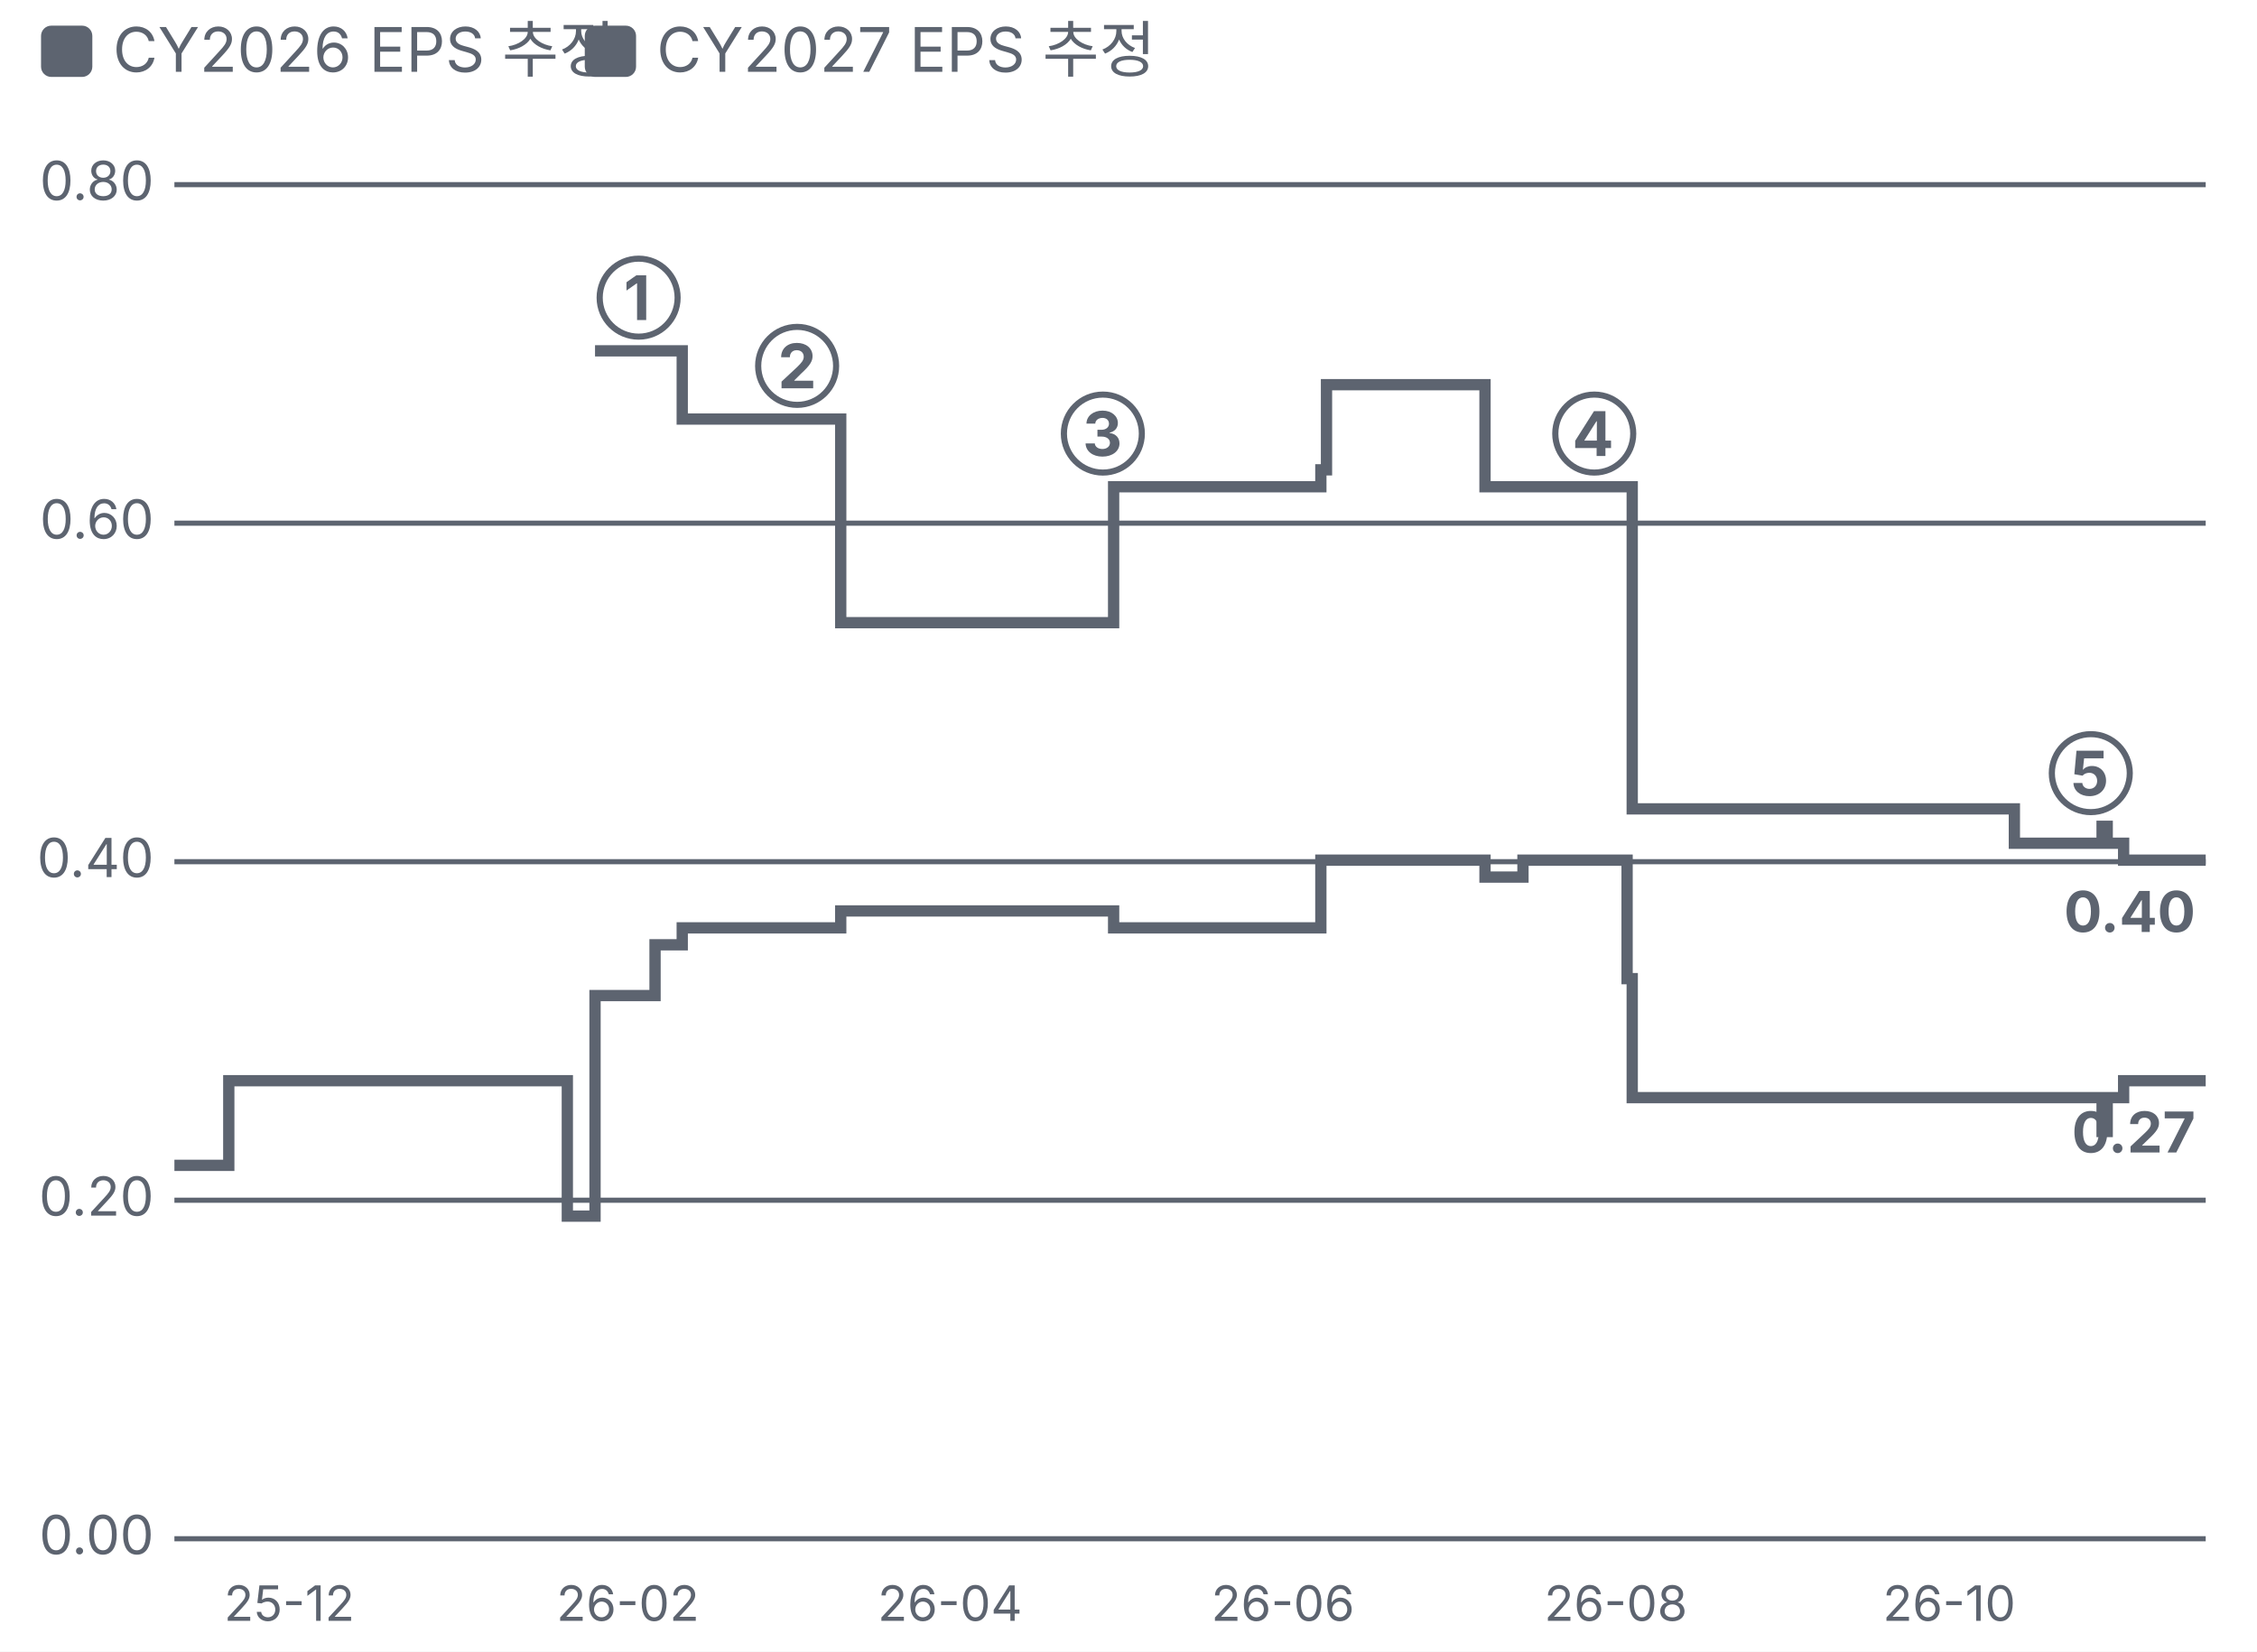
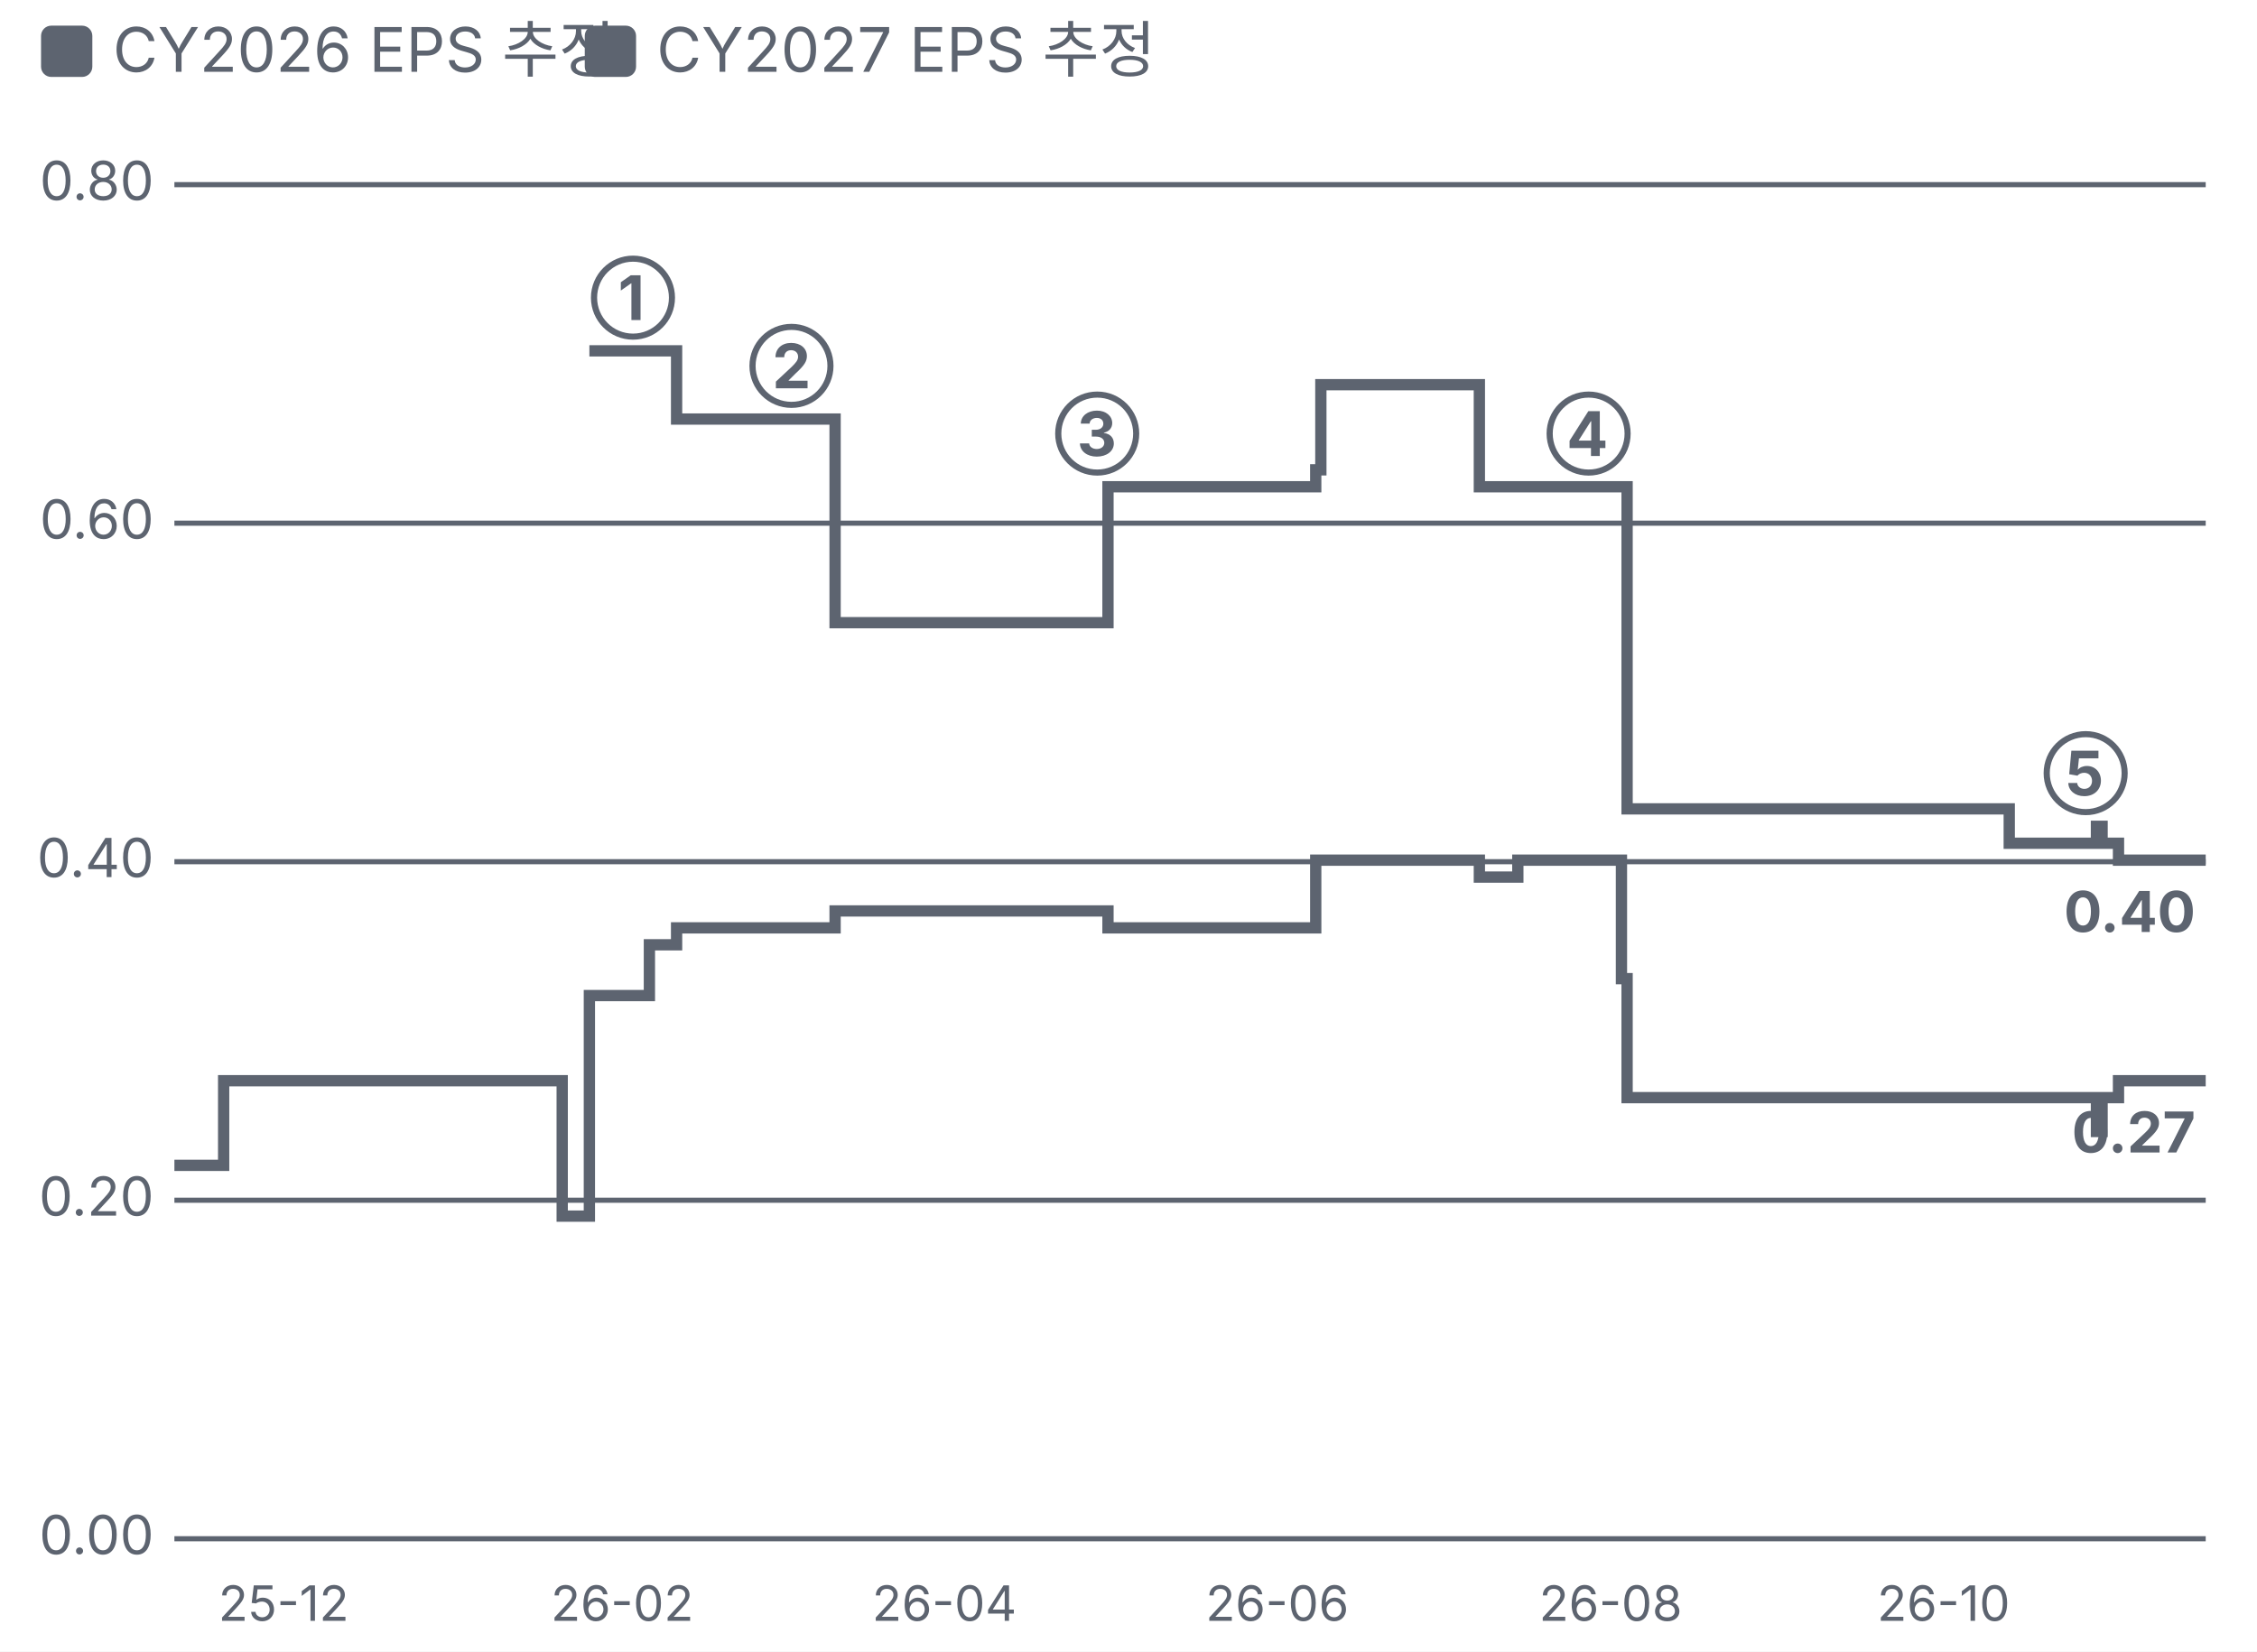
<svg xmlns="http://www.w3.org/2000/svg" viewBox="0 0 440 322" width="440" height="322">
  <style>text{fill:#5d6470;font-size:10.5px;font-family:-apple-system,'Apple SD Gothic Neo','Malgun Gothic',sans-serif}</style>
  <rect width="100%" height="100%" fill="#ffffff" />
  <rect x="8" y="5" width="10" height="10" rx="2" fill="#5d6470" />
  <text x="22" y="14" style="font-size:12px">CY2026 EPS 추정</text>
  <rect x="114" y="5" width="10" height="10" rx="2" fill="#5d6470" />
  <text x="128" y="14" style="font-size:12px">CY2027 EPS 추정</text>
  <g transform="translate(0,22)">
    <line x1="34" x2="430" y1="278.0" y2="278.0" stroke="#5d6470" />
    <text x="30" y="281.0" text-anchor="end">0.00</text>
    <line x1="34" x2="430" y1="212.0" y2="212.0" stroke="#5d6470" />
    <text x="30" y="215.0" text-anchor="end">0.20</text>
    <line x1="34" x2="430" y1="146.0" y2="146.0" stroke="#5d6470" />
    <text x="30" y="149.0" text-anchor="end">0.40</text>
    <line x1="34" x2="430" y1="80.0" y2="80.0" stroke="#5d6470" />
    <text x="30" y="83.0" text-anchor="end">0.60</text>
    <line x1="34" x2="430" y1="14.0" y2="14.0" stroke="#5d6470" />
    <text x="30" y="17.0" text-anchor="end">0.80</text>
-     <text x="56.4" y="294" text-anchor="middle" style="font-size:9.5px">25-12</text>
-     <text x="122.4" y="294" text-anchor="middle" style="font-size:9.5px">26-02</text>
-     <text x="185.2" y="294" text-anchor="middle" style="font-size:9.5px">26-04</text>
-     <text x="250.1" y="294" text-anchor="middle" style="font-size:9.5px">26-06</text>
-     <text x="315.0" y="294" text-anchor="middle" style="font-size:9.5px">26-08</text>
-     <text x="380.0" y="294" text-anchor="middle" style="font-size:9.5px">26-10</text>
-     <polyline fill="none" stroke="#5d6470" stroke-width="2.2" points="34.0,205.2 44.6,205.2 44.6,188.7 110.6,188.7 110.6,215.1 116.0,215.1 116.0,172.1 127.7,172.1 127.7,162.2 133.0,162.2 133.0,158.9 162.8,158.9 162.8,158.9 163.9,158.9 163.9,155.6 201.1,155.6 201.1,155.6 217.1,155.6 217.1,158.9 257.5,158.9 257.5,145.7 258.6,145.7 258.6,145.7 289.5,145.7 289.5,149.0 296.9,149.0 296.9,145.7 317.2,145.7 317.2,168.8 318.2,168.8 318.2,192.0 392.7,192.0 392.7,192.0 393.8,192.0 393.8,192.0 402.3,192.0 402.3,192.0 409.8,192.0 409.8,198.6 410.8,198.6 410.8,192.0 414.0,192.0 414.0,188.7 430.0,188.7" />
+     <text x="55.3" y="294" text-anchor="middle" style="font-size:9.5px">25-12</text>
+     <text x="121.3" y="294" text-anchor="middle" style="font-size:9.5px">26-02</text>
+     <text x="184.1" y="294" text-anchor="middle" style="font-size:9.5px">26-04</text>
+     <text x="249.0" y="294" text-anchor="middle" style="font-size:9.5px">26-06</text>
+     <text x="314.0" y="294" text-anchor="middle" style="font-size:9.5px">26-08</text>
+     <text x="378.9" y="294" text-anchor="middle" style="font-size:9.5px">26-10</text>
+     <polyline fill="none" stroke="#5d6470" stroke-width="2.2" points="34.0,205.2 43.6,205.2 43.6,188.7 109.6,188.7 109.6,215.1 114.9,215.1 114.9,172.1 126.6,172.1 126.6,162.2 131.9,162.2 131.9,158.9 161.7,158.9 161.7,158.9 162.8,158.9 162.8,155.6 200.1,155.6 200.1,155.6 216.0,155.6 216.0,158.9 256.5,158.9 256.5,145.7 257.5,145.7 257.5,145.7 288.4,145.7 288.4,149.0 295.9,149.0 295.9,145.7 316.1,145.7 316.1,168.8 317.2,168.8 317.2,192.0 391.7,192.0 391.7,192.0 392.7,192.0 392.7,192.0 401.3,192.0 401.3,192.0 408.7,192.0 408.7,198.6 409.8,198.6 409.8,192.0 413.0,192.0 413.0,188.7 430.0,188.7" />
    <text x="428.0" y="202.7" text-anchor="end" style="fill:#5d6470;font-size:11px;font-weight:700">0.27</text>
-     <polyline fill="none" stroke="#5d6470" stroke-width="2.2" points="116.0,46.4 133.0,46.4 133.0,59.7 162.8,59.7 162.8,59.7 163.9,59.7 163.9,99.4 217.1,99.4 217.1,72.9 257.5,72.9 257.5,69.6 258.6,69.6 258.6,53.0 289.5,53.0 289.5,72.9 296.9,72.9 296.9,72.9 317.2,72.9 317.2,72.9 318.2,72.9 318.2,135.7 392.7,135.7 392.7,142.4 393.8,142.4 393.8,142.4 409.8,142.4 409.8,139.1 410.8,139.1 410.8,142.4 414.0,142.4 414.0,145.7 430.0,145.7" />
+     <polyline fill="none" stroke="#5d6470" stroke-width="2.2" points="114.9,46.4 131.9,46.4 131.9,59.7 161.7,59.7 161.7,59.7 162.8,59.7 162.8,99.4 216.0,99.4 216.0,72.9 256.5,72.9 256.5,69.6 257.5,69.6 257.5,53.0 288.4,53.0 288.4,72.9 295.9,72.9 295.9,72.9 316.1,72.9 316.1,72.9 317.2,72.9 317.2,135.7 391.7,135.7 391.7,142.4 392.7,142.4 392.7,142.4 408.7,142.4 408.7,139.1 409.8,139.1 409.8,142.4 413.0,142.4 413.0,145.7 430.0,145.7" />
    <text x="428.0" y="159.7" text-anchor="end" style="fill:#5d6470;font-size:11px;font-weight:700">0.40</text>
-     <text x="124.5" y="40.4" text-anchor="middle" style="fill:#5d6470;font-size:12px;font-weight:700">①</text>
-     <text x="155.4" y="53.7" text-anchor="middle" style="fill:#5d6470;font-size:12px;font-weight:700">②</text>
-     <text x="215.0" y="66.9" text-anchor="middle" style="fill:#5d6470;font-size:12px;font-weight:700">③</text>
-     <text x="310.8" y="66.9" text-anchor="middle" style="fill:#5d6470;font-size:12px;font-weight:700">④</text>
-     <text x="407.6" y="133.1" text-anchor="middle" style="fill:#5d6470;font-size:12px;font-weight:700">⑤</text>
+     <text x="123.4" y="40.4" text-anchor="middle" style="fill:#5d6470;font-size:12px;font-weight:700">①</text>
+     <text x="154.3" y="53.7" text-anchor="middle" style="fill:#5d6470;font-size:12px;font-weight:700">②</text>
+     <text x="213.9" y="66.9" text-anchor="middle" style="fill:#5d6470;font-size:12px;font-weight:700">③</text>
+     <text x="309.7" y="66.9" text-anchor="middle" style="fill:#5d6470;font-size:12px;font-weight:700">④</text>
+     <text x="406.6" y="133.1" text-anchor="middle" style="fill:#5d6470;font-size:12px;font-weight:700">⑤</text>
  </g>
</svg>
